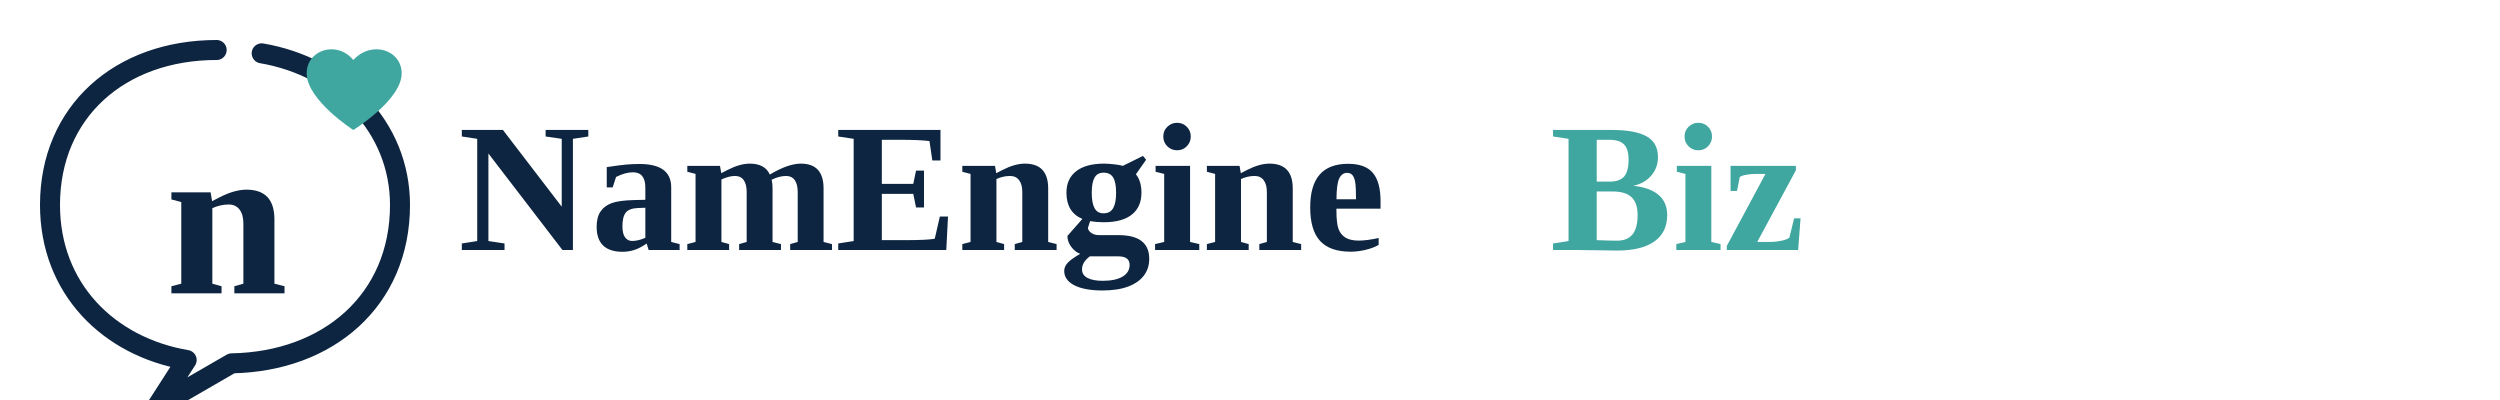
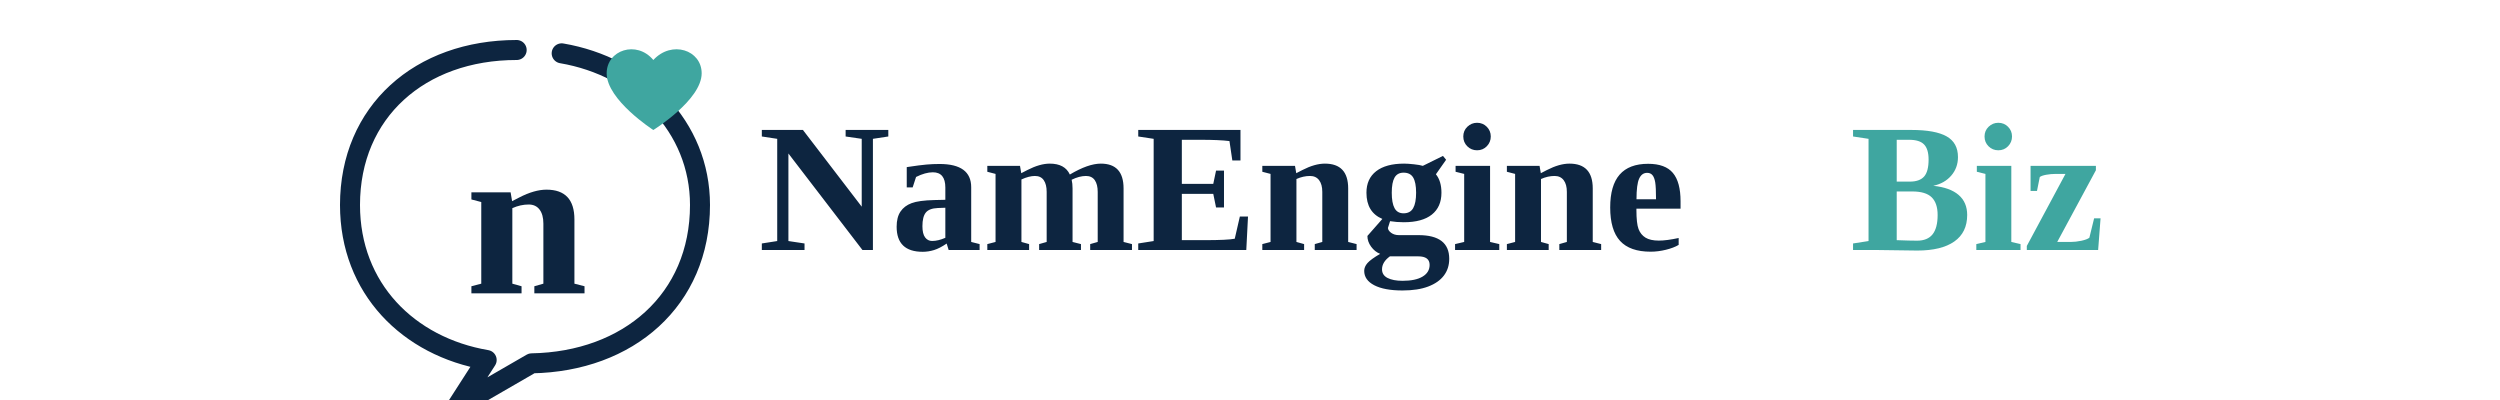
- <svg xmlns="http://www.w3.org/2000/svg" width="1500" height="240" viewBox="0 0 1500 240">
+ <svg xmlns="http://www.w3.org/2000/svg" width="1500" height="240" viewBox="0 0 1140 240">
  <rect width="100%" height="100%" fill="none" />
  <g transform="translate(20,20)">
    <path d="M110 10                C52 10 10 47 10 103                C10 153 45 188 92 196                L74 224                L119 198                C177 197 220 160 220 103                C220 56 184 20 137 12" fill="none" stroke="#0D2540" stroke-width="12" stroke-linecap="round" stroke-linejoin="round" />
    <text x="116" y="156" text-anchor="middle" font-family="Georgia, 'Times New Roman', serif" font-size="132" font-weight="700" fill="#0D2540">n</text>
    <path d="M164 24                C164 10 182 4 192 16                C203 4 221 10 221 24                C221 40 192 58 192 58                C192 58 164 40 164 24Z" fill="#3FA6A0" />
  </g>
  <text x="275" y="150" font-family="Georgia, 'Times New Roman', serif" font-size="110" font-weight="700" fill="#0D2540">NamEngine</text>
  <text x="930" y="150" font-family="Georgia, 'Times New Roman', serif" font-size="110" font-weight="700" fill="#3FA6A0">Biz</text>
</svg>
